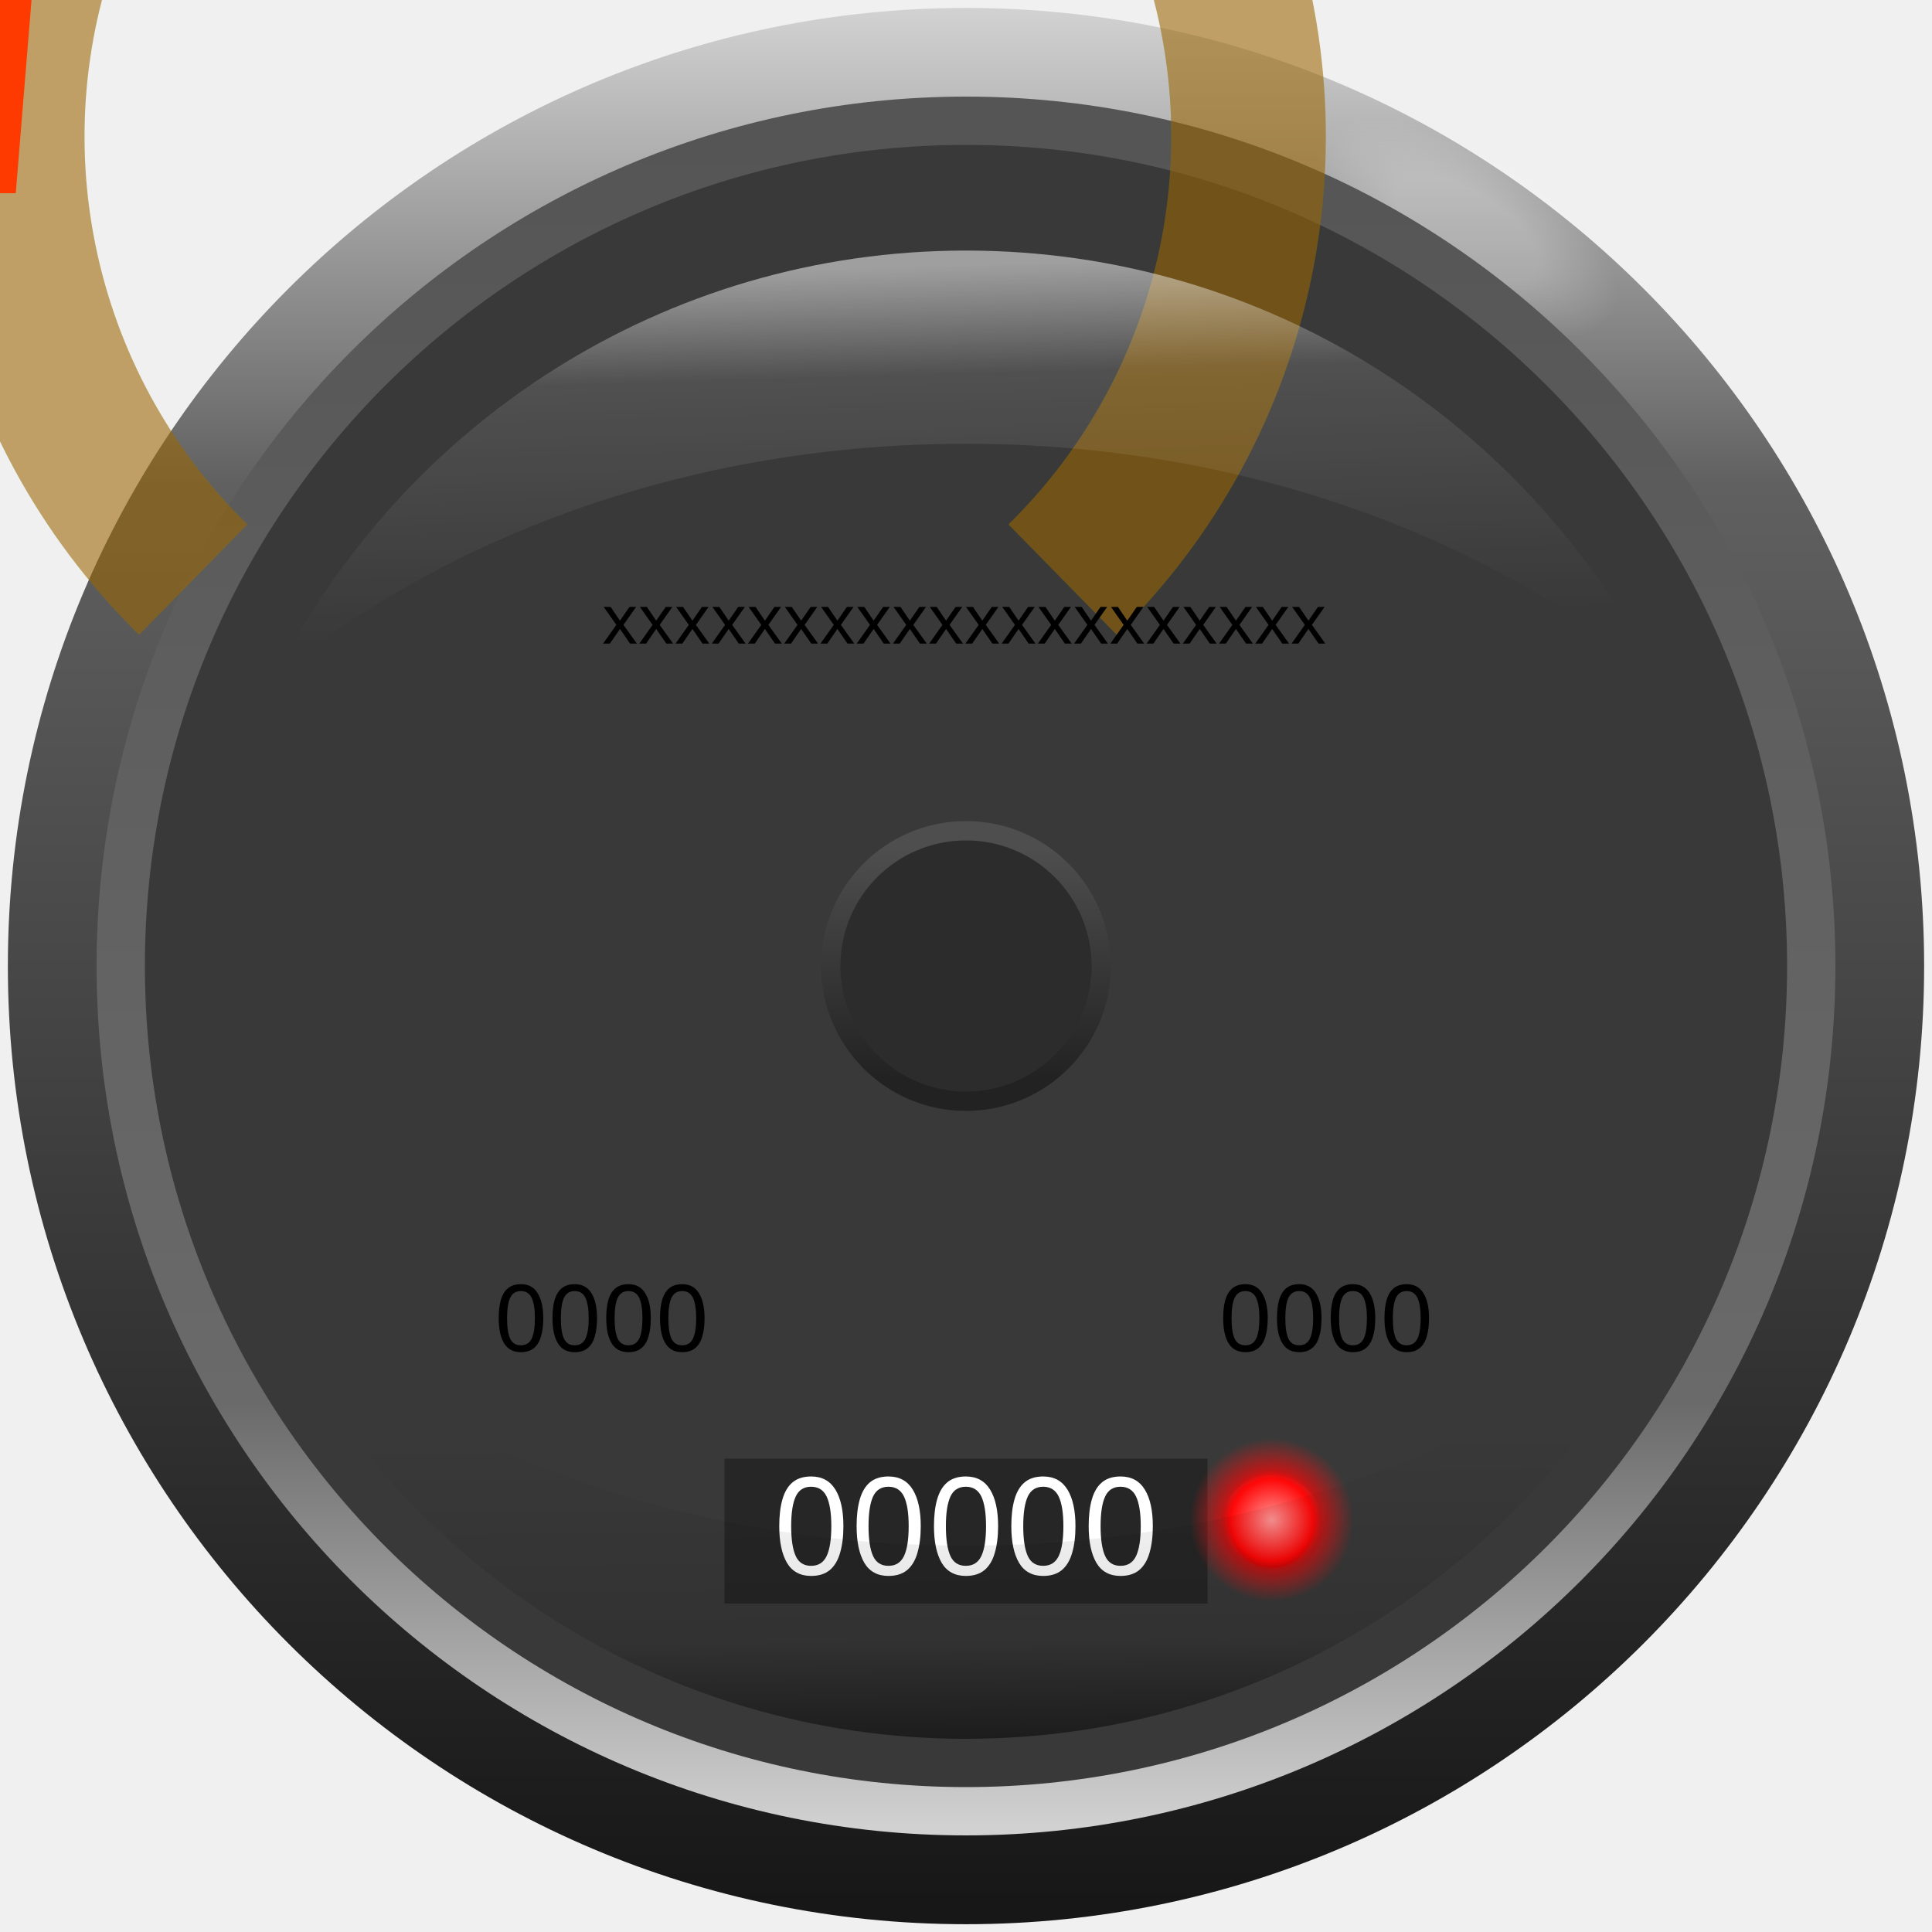
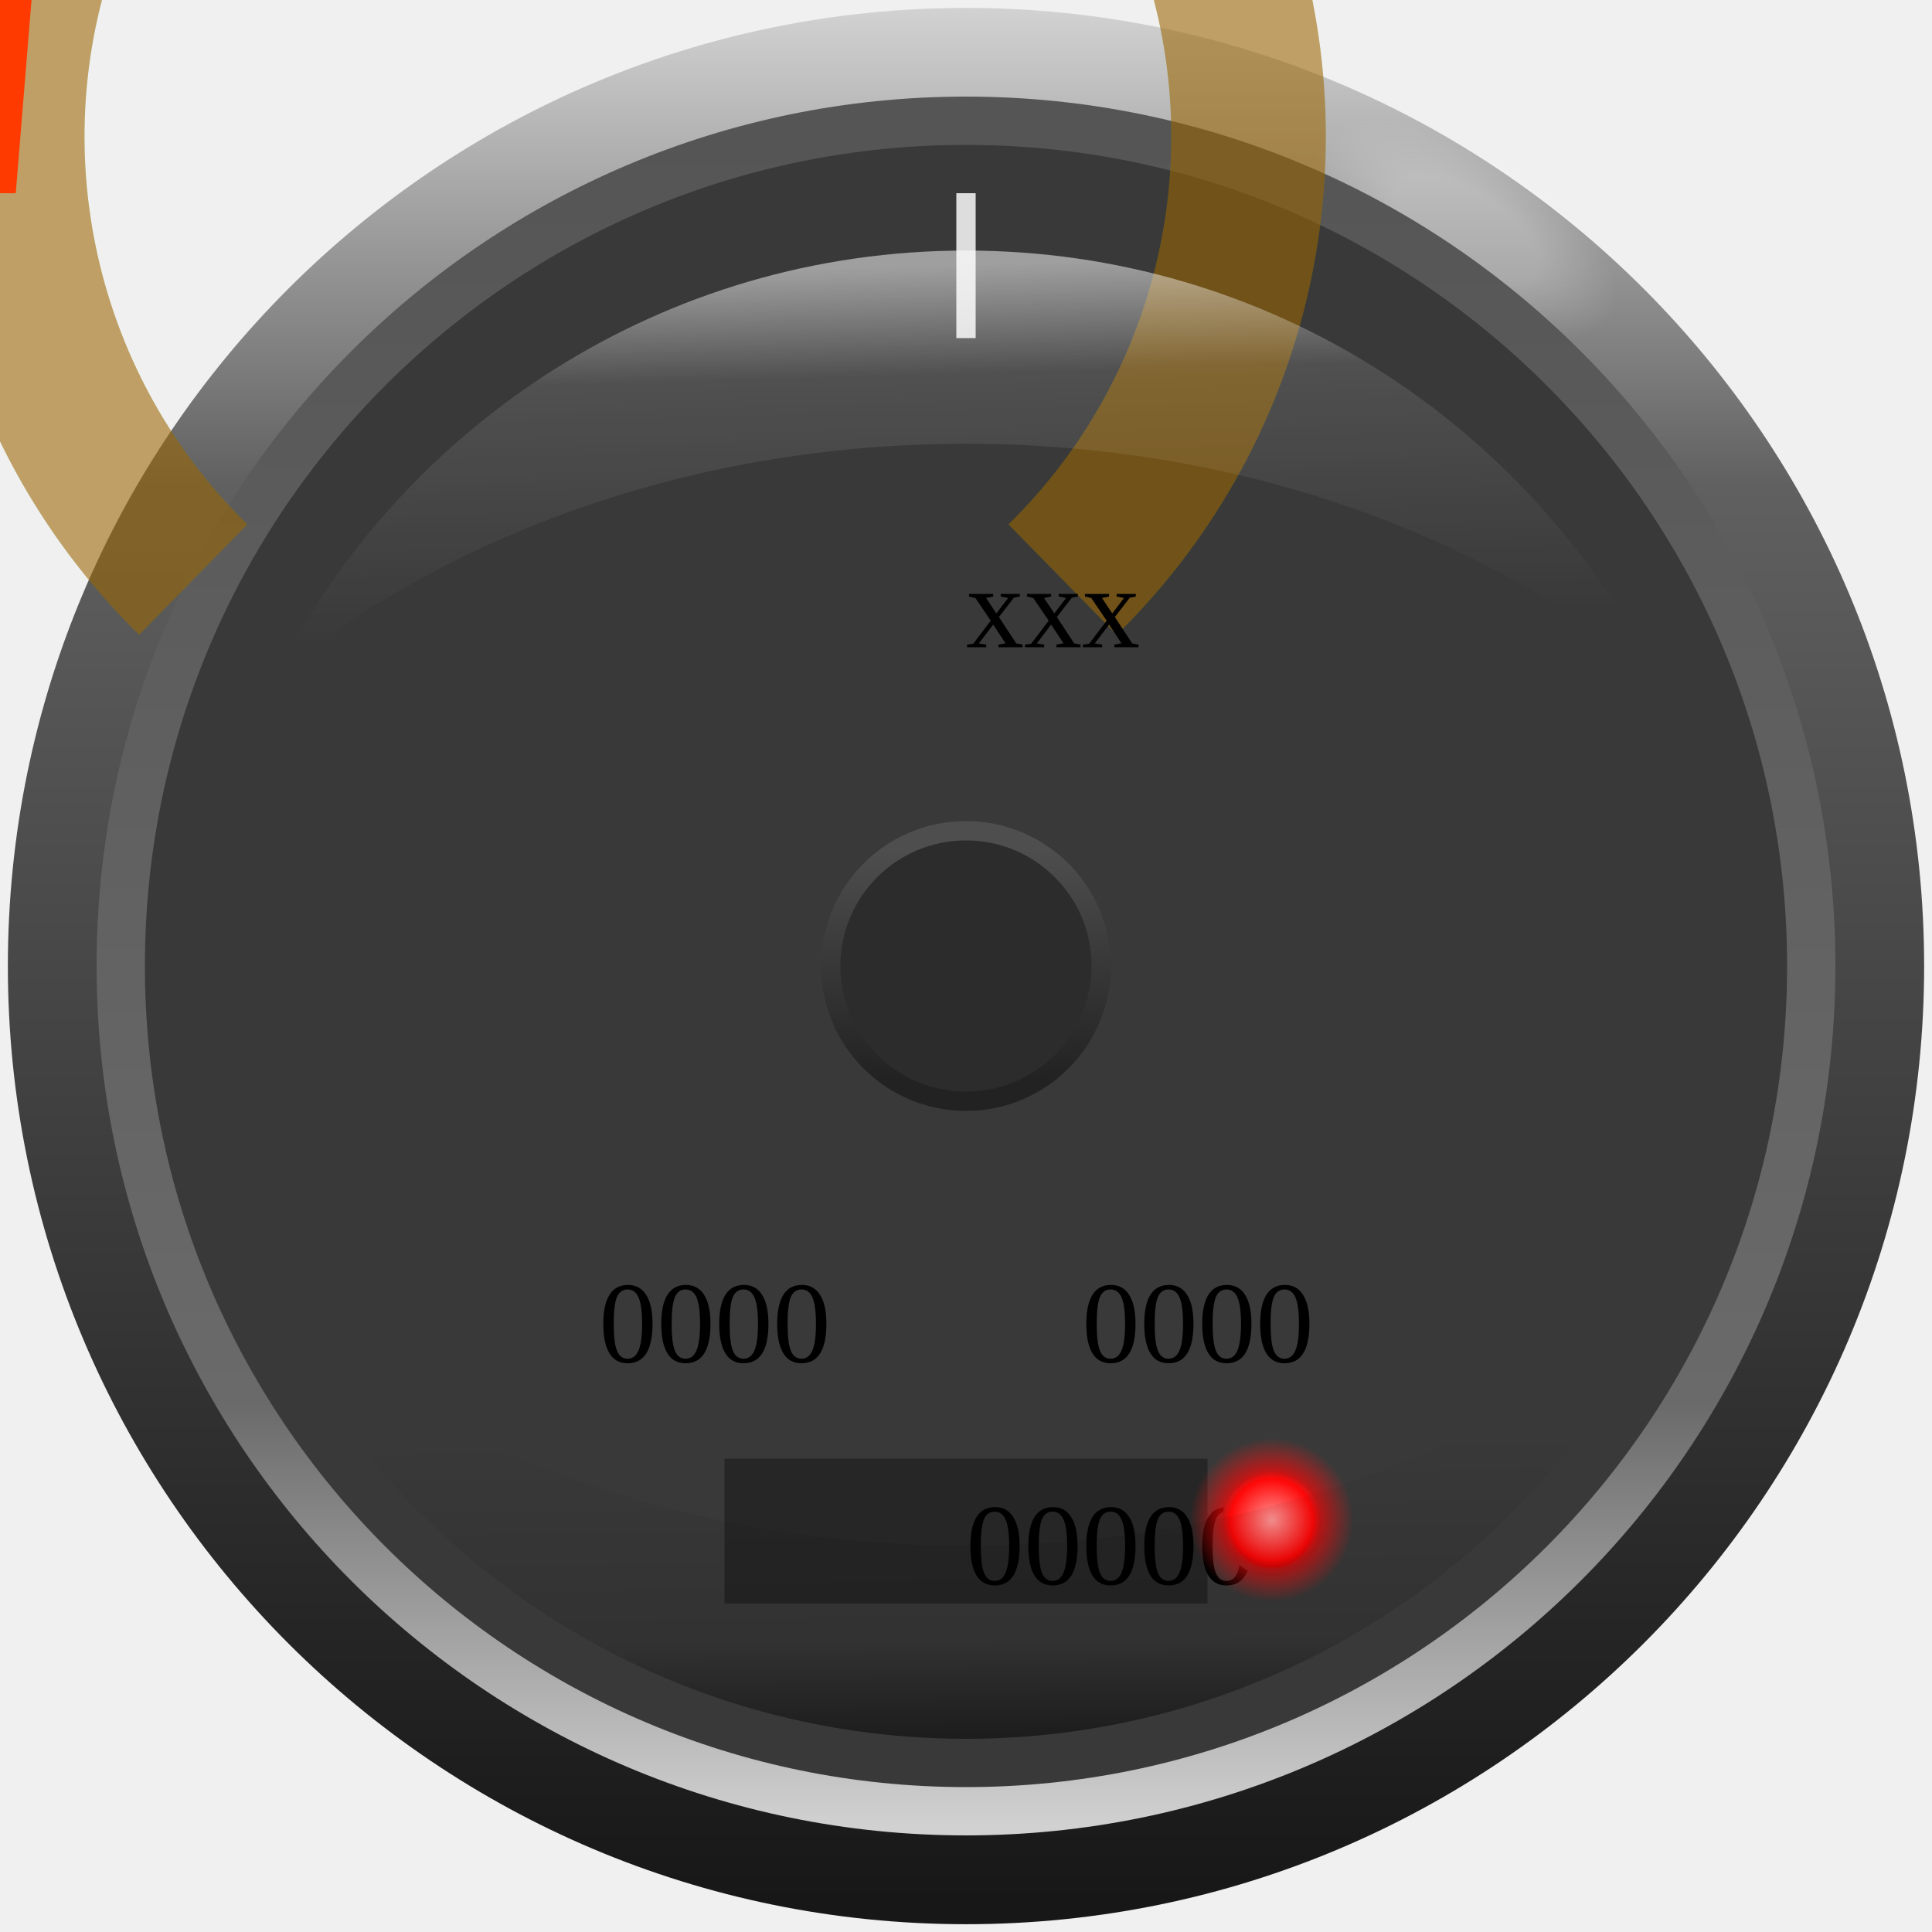
<svg xmlns="http://www.w3.org/2000/svg" xmlns:xlink="http://www.w3.org/1999/xlink" width="200" height="200" id="svg2" style="display:inline;enable-background:new">
  <defs id="defs4">
    <linearGradient id="linearGradient3877">
      <stop id="stop3879" style="stop-color:#ff9595;stop-opacity:1" offset="0" />
      <stop id="stop3885" style="stop-color:#ff0707;stop-opacity:1" offset="0.5" />
      <stop id="stop3887" style="stop-color:#fa0707;stop-opacity:0.685" offset="0.604" />
      <stop id="stop3881" style="stop-color:#ff1515;stop-opacity:0" offset="1" />
    </linearGradient>
    <linearGradient id="linearGradient3862">
      <stop id="stop3865" style="stop-color:#7c0000;stop-opacity:1" offset="0" />
      <stop id="stop3867" style="stop-color:#450000;stop-opacity:1" offset="1" />
    </linearGradient>
    <linearGradient id="linearGradient3848">
      <stop id="stop3850" style="stop-color:#5c5c5c;stop-opacity:1" offset="0" />
      <stop id="stop3856" style="stop-color:#505050;stop-opacity:1" offset="0.464" />
      <stop id="stop3854" style="stop-color:#353535;stop-opacity:1" offset="1" />
    </linearGradient>
    <linearGradient id="linearGradient3936">
      <stop id="stop3938" style="stop-color:#222222;stop-opacity:1" offset="0" />
      <stop id="stop3942" style="stop-color:#4e4e4e;stop-opacity:1" offset="1" />
    </linearGradient>
    <linearGradient id="linearGradient3856">
      <stop id="stop3858" style="stop-color:#ffffff;stop-opacity:1" offset="0" />
      <stop id="stop3864" style="stop-color:#ffffff;stop-opacity:1" offset="0.472" />
      <stop id="stop3862" style="stop-color:#ffffff;stop-opacity:0" offset="1" />
    </linearGradient>
    <linearGradient id="linearGradient3831">
      <stop id="stop3833" style="stop-color:#000000;stop-opacity:1" offset="0" />
      <stop id="stop3843" style="stop-color:#000000;stop-opacity:0.252" offset="0.33" />
      <stop id="stop3835" style="stop-color:#000000;stop-opacity:0" offset="1" />
    </linearGradient>
    <linearGradient id="linearGradient3817">
      <stop id="stop3819" style="stop-color:#ffffff;stop-opacity:1" offset="0" />
      <stop id="stop3839" style="stop-color:#ffffff;stop-opacity:0.875" offset="0.051" />
      <stop id="stop3829" style="stop-color:#ffffff;stop-opacity:0.749" offset="0.102" />
      <stop id="stop3827" style="stop-color:#ffffff;stop-opacity:0.226" offset="0.306" />
      <stop id="stop3821" style="stop-color:#ffffff;stop-opacity:0" offset="1" />
    </linearGradient>
    <linearGradient id="linearGradient3755">
      <stop id="stop3757" style="stop-color:#171717;stop-opacity:1" offset="0" />
      <stop id="stop3763" style="stop-color:#606060;stop-opacity:1" offset="0.75" />
      <stop id="stop3759" style="stop-color:#d1d1d1;stop-opacity:1" offset="1" />
    </linearGradient>
    <linearGradient x1="323.418" y1="614.05" x2="323.418" y2="253.079" id="linearGradient3761" xlink:href="#linearGradient3755" gradientUnits="userSpaceOnUse" />
    <linearGradient x1="323.418" y1="614.05" x2="323.418" y2="253.079" id="linearGradient3761-8" xlink:href="#linearGradient3755-3" gradientUnits="userSpaceOnUse" />
    <linearGradient id="linearGradient3755-3">
      <stop id="stop3757-9" style="stop-color:#555555;stop-opacity:1" offset="0" />
      <stop id="stop3763-4" style="stop-color:#6a6a6a;stop-opacity:1" offset="0.75" />
      <stop id="stop3759-0" style="stop-color:#d1d1d1;stop-opacity:1" offset="1" />
    </linearGradient>
    <linearGradient x1="323.418" y1="260.032" x2="323.418" y2="616.222" id="linearGradient3782" xlink:href="#linearGradient3755-3" gradientUnits="userSpaceOnUse" />
    <linearGradient x1="323.418" y1="260.032" x2="323.418" y2="616.222" id="linearGradient3782-0" xlink:href="#linearGradient3755-3-9" gradientUnits="userSpaceOnUse" />
    <linearGradient id="linearGradient3755-3-9">
      <stop id="stop3757-9-5" style="stop-color:#555555;stop-opacity:1" offset="0" />
      <stop id="stop3763-4-2" style="stop-color:#6a6a6a;stop-opacity:1" offset="0.75" />
      <stop id="stop3759-0-4" style="stop-color:#d1d1d1;stop-opacity:1" offset="1" />
    </linearGradient>
    <linearGradient x1="99.935" y1="27.311" x2="100.963" y2="64.585" id="linearGradient3825" xlink:href="#linearGradient3817" gradientUnits="userSpaceOnUse" />
    <linearGradient x1="99.935" y1="180.423" x2="99.616" y2="148.538" id="linearGradient3837" xlink:href="#linearGradient3831" gradientUnits="userSpaceOnUse" />
    <radialGradient cx="147.298" cy="29.125" r="18.861" fx="147.298" fy="29.125" id="radialGradient3854" xlink:href="#linearGradient3856" gradientUnits="userSpaceOnUse" gradientTransform="matrix(1,0,0,0.6785714,0,9.361551)" />
    <linearGradient x1="110.982" y1="123.495" x2="110.982" y2="93.184" id="linearGradient3934" xlink:href="#linearGradient3936" gradientUnits="userSpaceOnUse" />
    <radialGradient cx="-136.252" cy="-52.607" r="40.25" fx="-136.252" fy="-52.607" id="radialGradient3846" xlink:href="#linearGradient3848" gradientUnits="userSpaceOnUse" gradientTransform="matrix(1.720308,-0.00699168,0.00260054,0.6398669,98.28289,8.458678)" />
    <radialGradient cx="-136.628" cy="-23.455" r="40.25" fx="-136.628" fy="-23.455" id="radialGradient3869" xlink:href="#linearGradient3862" gradientUnits="userSpaceOnUse" gradientTransform="matrix(0.9996877,0.02499219,-0.01515152,0.6060606,0.0898614,6.864652)" />
    <radialGradient cx="-92.5" cy="78" r="65" fx="-92.5" fy="78" id="radialGradient3883" xlink:href="#linearGradient3877" gradientUnits="userSpaceOnUse" />
    <linearGradient x1="110.982" y1="123.495" x2="110.982" y2="93.184" id="linearGradient3934-2" xlink:href="#linearGradient3936-4" gradientUnits="userSpaceOnUse" />
    <linearGradient id="linearGradient3936-4">
      <stop id="stop3938-6" style="stop-color:#222222;stop-opacity:1" offset="0" />
      <stop id="stop3942-9" style="stop-color:#4e4e4e;stop-opacity:1" offset="1" />
    </linearGradient>
    <linearGradient x1="110.982" y1="123.495" x2="110.982" y2="93.184" id="linearGradient3124" xlink:href="#linearGradient3936-4" gradientUnits="userSpaceOnUse" />
  </defs>
  <g transform="translate(-8.9999999e-7,-852.3546)" id="layer1" style="display:inline">
    <path d="m 505.714,435.219 a 182.857,182.857 0 1 1 -365.714,0 182.857,182.857 0 1 1 365.714,0 z" transform="matrix(0.5424254,0,0,0.5424254,-75.12592,716.2882)" id="path2985" style="fill:url(#linearGradient3761);fill-opacity:1;stroke:none" />
  </g>
  <g id="layer5" style="display:inline">
    <path d="m 166.16,29.125 a 18.861,12.799 0 1 1 -37.723,0 18.861,12.799 0 1 1 37.723,0 z" transform="matrix(0.7906214,0.495481,-0.3717299,0.5135168,46.15852,-64.2038)" id="path3846" style="opacity:0.226;fill:url(#radialGradient3854);fill-opacity:1" />
    <path d="m 505.714,435.219 a 182.857,182.857 0 1 1 -365.714,0 182.857,182.857 0 1 1 365.714,0 z" transform="matrix(0.4921875,0,0,0.4921875,-58.90625,-114.2095)" id="path2985-9" style="fill:url(#linearGradient3782);fill-opacity:1;stroke:none" />
    <path d="m 505.714,435.219 a 182.857,182.857 0 1 1 -365.714,0 182.857,182.857 0 1 1 365.714,0 z" transform="matrix(0.4648437,0,0,0.4648437,-50.07812,-102.309)" id="path2985-9-9" style="fill:#393939;fill-opacity:1;stroke:none" />
  </g>
  <g id="greenlevel" style="display:inline">
    <path id="greenpath" d="M 20,60 A 64.25,64.25 0 1 1 110,60" style="fill:none;stroke:#00ff00;stroke-width:16;stroke-linecap:butt;stroke-miterlimit:4;stroke-opacity:0.35;stroke-dasharray:none" />
  </g>
  <g id="redlevel" style="display:inline">
    <path id="redpath" d="M 20,60 A 64.25,64.25 0 1 1 110,60" style="fill:none;stroke:#ff0000;stroke-width:16;stroke-linecap:butt;stroke-miterlimit:4;stroke-opacity:0.35;stroke-dasharray:none" />
  </g>
  <g id="layer8" style="display:inline">
    <rect width="50" height="15" x="75" y="151" id="rect5677" style="fill:#262626;fill-opacity:1;stroke:none" />
-     <text x="100" y="163" id="txtValue" style="font-size:14px;font-style:normal;font-variant:normal;font-weight:normal;font-stretch:normal;text-align:center;line-height:125%;letter-spacing:0px;word-spacing:0px;writing-mode:lr-tb;text-anchor:middle;fill:#ffffff;fill-opacity:1;stroke:none;font-family:Sans">
-       <tspan x="100" y="163" id="tspan5675">00000</tspan>
-     </text>
-     <text x="61.828" y="140.92" transform="scale(1.007413,0.992642)" style="font-size:9.66px;font-style:normal;font-variant:normal;font-weight:normal;font-stretch:normal;text-align:center;line-height:125%;letter-spacing:0px;word-spacing:0px;writing-mode:lr-tb;text-anchor:middle;fill:#000000;fill-opacity:1;stroke:none;font-family:Sans">
-       <tspan x="61.828" y="140.92" id="txtMin">0000</tspan>
-     </text>
-     <text x="136.273" y="140.92" transform="scale(1.007413,0.992642)" style="font-size:9.66px;font-style:normal;font-variant:normal;font-weight:normal;font-stretch:normal;text-align:center;line-height:125%;letter-spacing:0px;word-spacing:0px;writing-mode:lr-tb;text-anchor:middle;fill:#000000;fill-opacity:1;stroke:none;font-family:Sans">
-       <tspan x="136.273" y="140.92" id="txtMax">0000</tspan>
-     </text>
-     <text x="99.814" y="66.623" style="font-size:7.091px;font-style:normal;font-variant:normal;font-weight:normal;font-stretch:normal;text-align:center;line-height:125%;letter-spacing:0px;word-spacing:0px;writing-mode:lr-tb;text-anchor:middle;fill:#000000;fill-opacity:1;stroke:none;font-family:Sans">
-       <tspan x="99.814" y="66.623" id="txtTitle">xxxxxxxxxxxxxxxxxxxx</tspan>
-     </text>
+     <text x="100" y="164" id="txtValue" class="svgoVal">00000</text>
+     <text x="62" y="141" id="txtMin" class="svgoMinMax" style="text-anchor:start">0000</text>
+     <text x="136" y="141" id="txtMax" class="svgoMinMax" style="text-anchor:end">0000</text>
+     <text x="100" y="67" id="txtTitle" class="svgoLabel">xxx</text>
  </g>
-   <g id="markers" style="display:inline">
-     <rect width="2" height="15" x="-1" y="-80" id="markerBig" style="fill:#ffffff;fill-opacity:1;stroke:none" />
-     <rect width="1" height="10" x="-0.5" y="-78" id="markerSmall" style="fill:#ffffff;fill-opacity:1;stroke:none" />
+   <g id="markers" transform="translate(100,100)" style="display:inline">
+     <rect width="2" height="15" x="-1" y="-80" id="markerBig" style="fill:#dddddd;fill-opacity:1;stroke:none" />
+     <rect width="1" height="10" x="-0.5" y="-78" id="markerSmall" style="fill:#dddddd;fill-opacity:1;stroke:none" />
  </g>
  <g id="layer11" style="display:inline">
    <a transform="matrix(0.13125,0,0,0.13125,139.5283,143.5288)" id="a3871">
      <path d="m -96.5,8.75 a 40.25,40.25 0 1 1 -80.5,0 40.25,40.25 0 1 1 80.5,0 z" transform="matrix(0.9937888,0,0,0.9937888,75.90062,101.3043)" id="path3065" style="fill:url(#radialGradient3846);fill-opacity:1;stroke:none" />
    </a>
    <path d="m -96.5,8.75 a 40.25,40.25 0 1 1 -80.5,0 40.25,40.25 0 1 1 80.5,0 z" transform="matrix(0.1141304,0,0,0.1141304,147.2607,156.9677)" id="path3858" style="fill:#303030;fill-opacity:1;stroke:none" />
    <path d="m -96.5,8.75 a 40.25,40.25 0 1 1 -80.5,0 40.25,40.25 0 1 1 80.5,0 z" transform="matrix(0.1076087,0,0,0.1076087,146.3688,157.0248)" id="path3860" style="fill:url(#radialGradient3869);fill-opacity:1;stroke:none" />
  </g>
  <g id="layer12" style="display:inline">
    <path d="m -27.5,78 a 65,65 0 1 1 -130,0 65,65 0 1 1 130,0 z" transform="matrix(0.13057,0,0,0.13057,143.7322,147.157)" id="glow" style="fill:url(#radialGradient3883);fill-opacity:1;stroke:none" />
  </g>
  <g id="layer13" style="display:inline">
    <path d="m 134.275,108.612 a 22.229,19.086 0 1 1 -44.459,0 22.229,19.086 0 1 1 44.459,0 z" transform="matrix(0.6747793,0,0,0.7859194,24.39393,14.63964)" id="path3908" style="fill:url(#linearGradient3124);fill-opacity:1;display:inline" />
    <path d="m 134.275,108.612 a 22.229,19.086 0 1 1 -44.459,0 22.229,19.086 0 1 1 44.459,0 z" transform="matrix(0.5848087,0,0,0.6811302,34.47474,26.02102)" id="path3908-8" style="fill:#2c2c2c;fill-opacity:1;display:inline" />
  </g>
  <g id="needle" style="display:inline">
    <path d="m -3.264,0 6.528,0 -3.264,-66.736 0,0 z m 0,0 1.632,20 3.264,0 1.632,-20 z" style="fill:#ff3a00;fill-opacity:1" />
  </g>
  <g id="layer4" style="opacity:0.518;display:inline">
    <path d="M 28.531,135.938 C 41.697,162.064 68.747,180 100,180 c 31.253,0 58.303,-17.936 71.469,-44.062 C 153.315,150.778 128.006,160 100,160 71.994,160 46.685,150.778 28.531,135.938 z" id="path2985-9-9-1" style="fill:url(#linearGradient3837);fill-opacity:1;stroke:none" />
    <path d="M 28.531,70 C 41.697,43.873 68.747,25.938 100,25.938 c 31.253,0 58.303,17.936 71.469,44.062 C 153.315,55.16 128.006,45.938 100,45.938 71.994,45.938 46.685,55.16 28.531,70 z" id="path3809" style="fill:url(#linearGradient3825);fill-opacity:1;stroke:none" />
  </g>
</svg>
